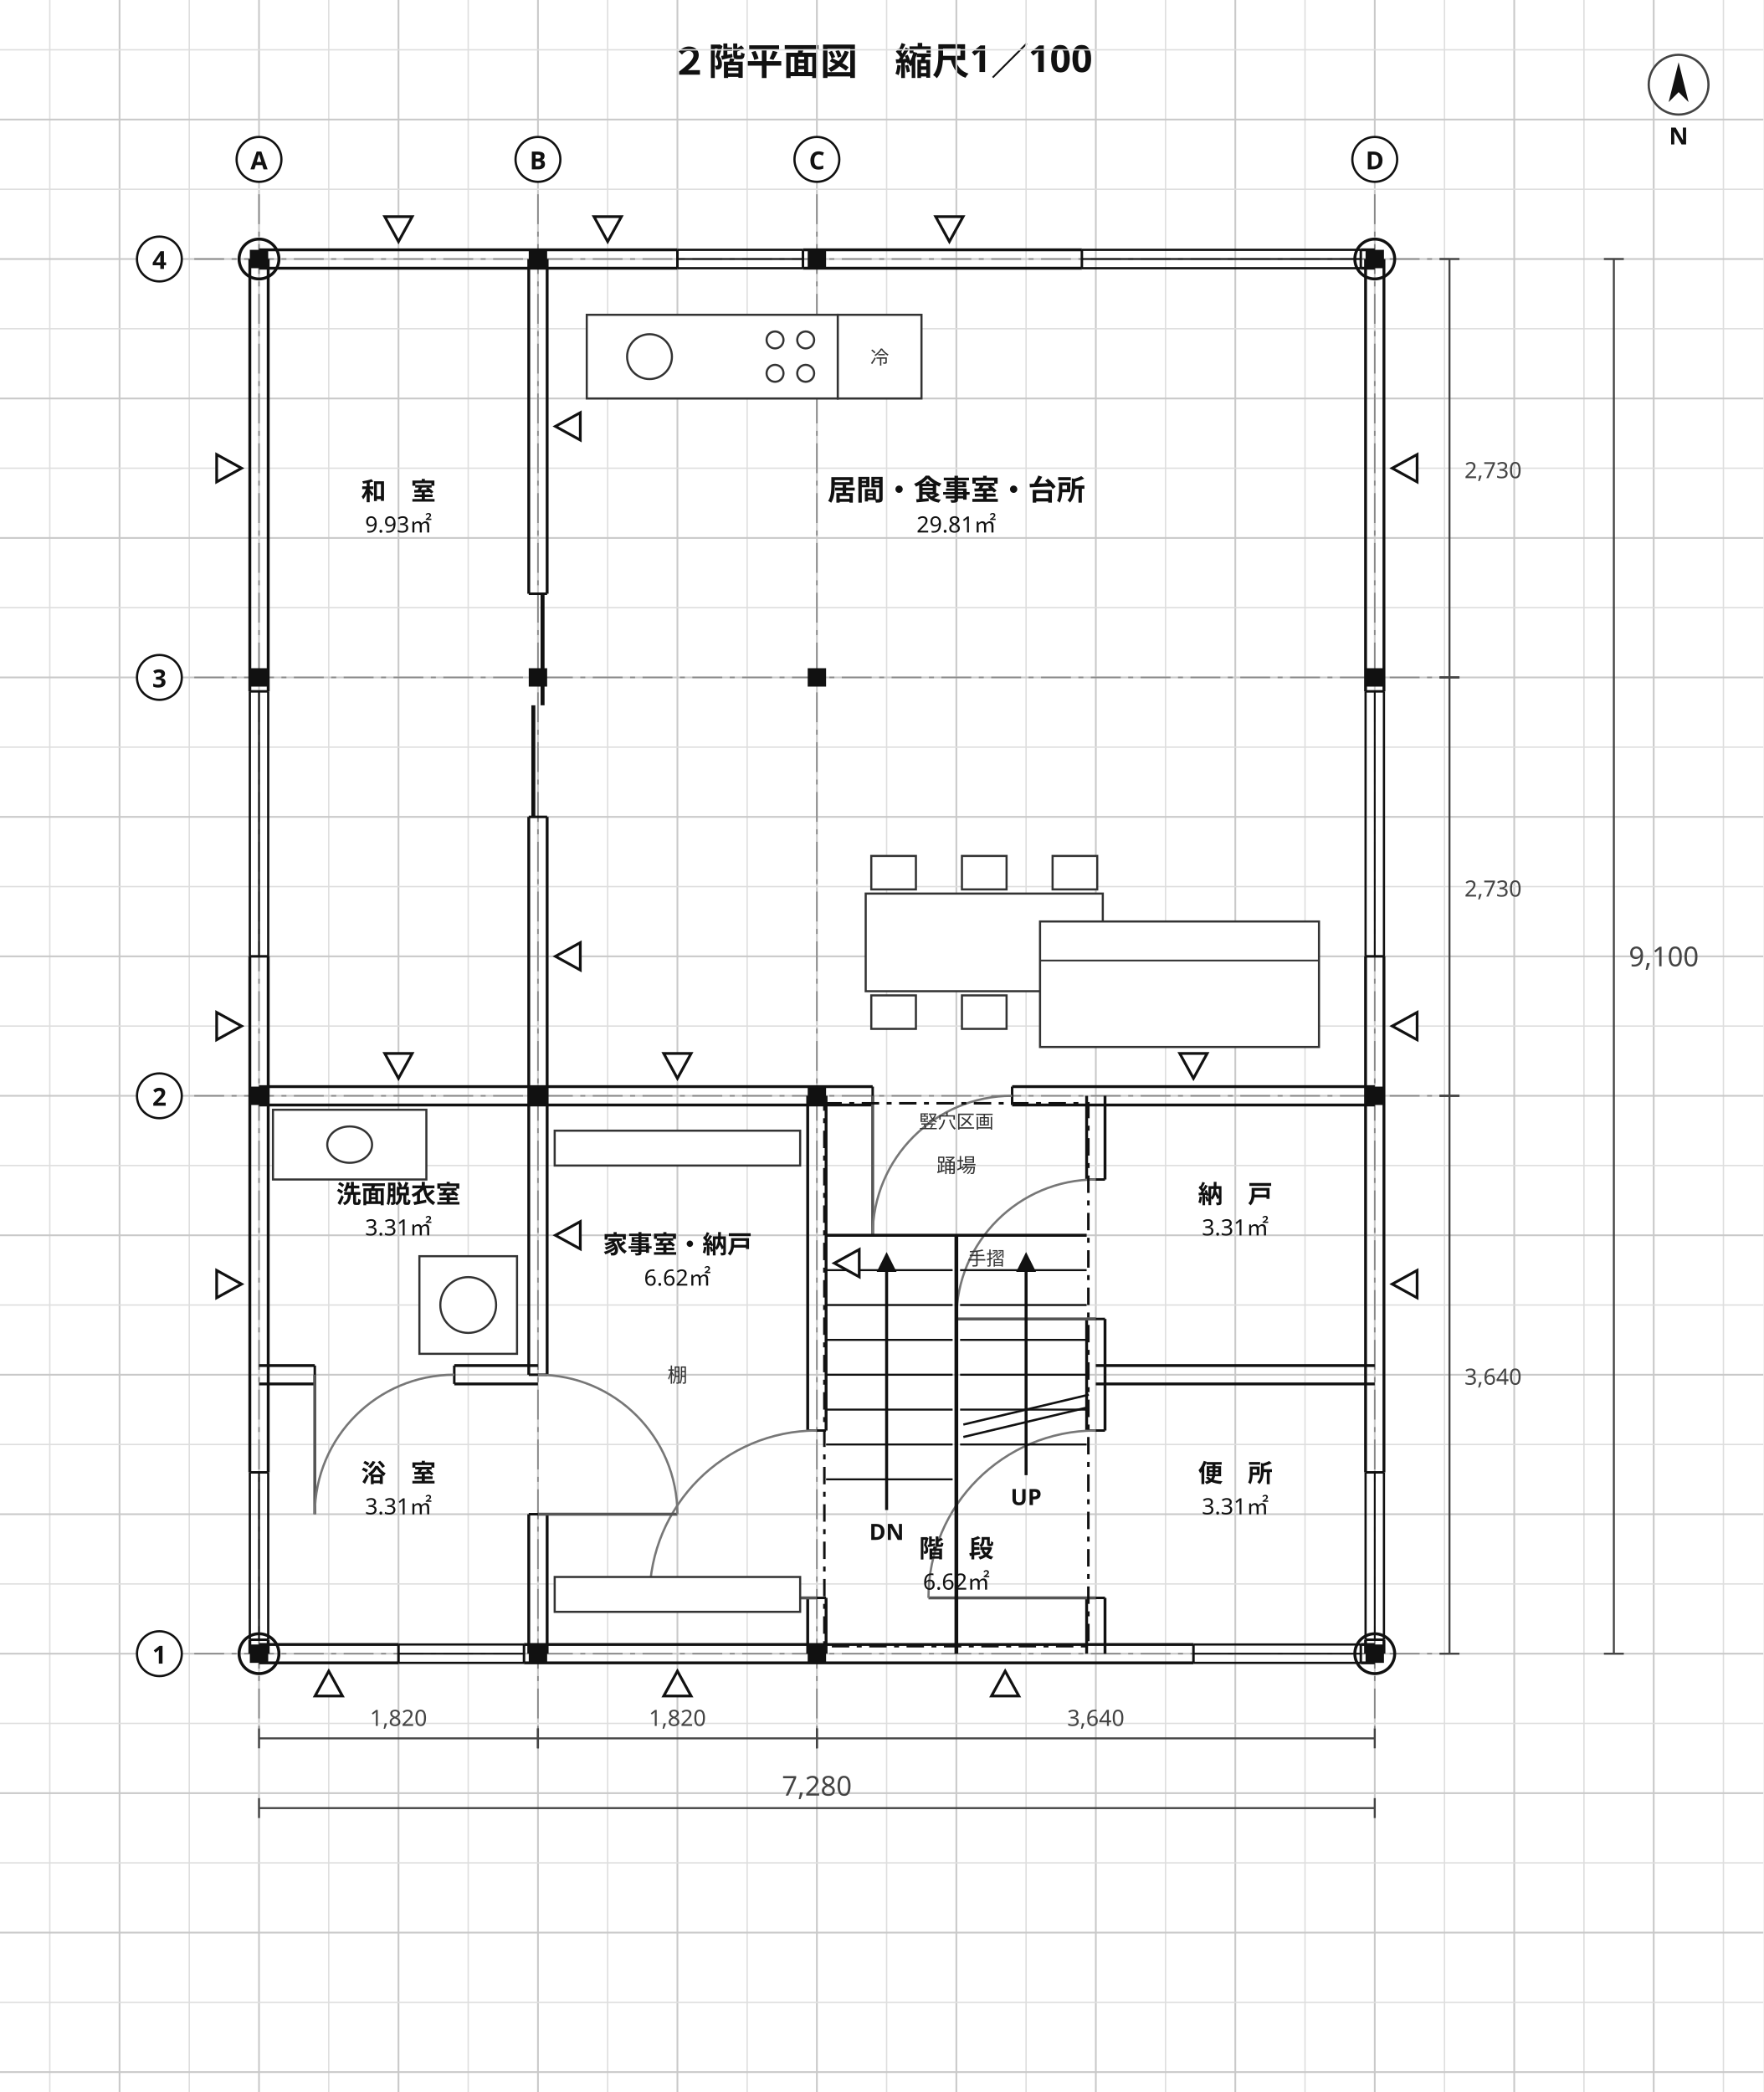
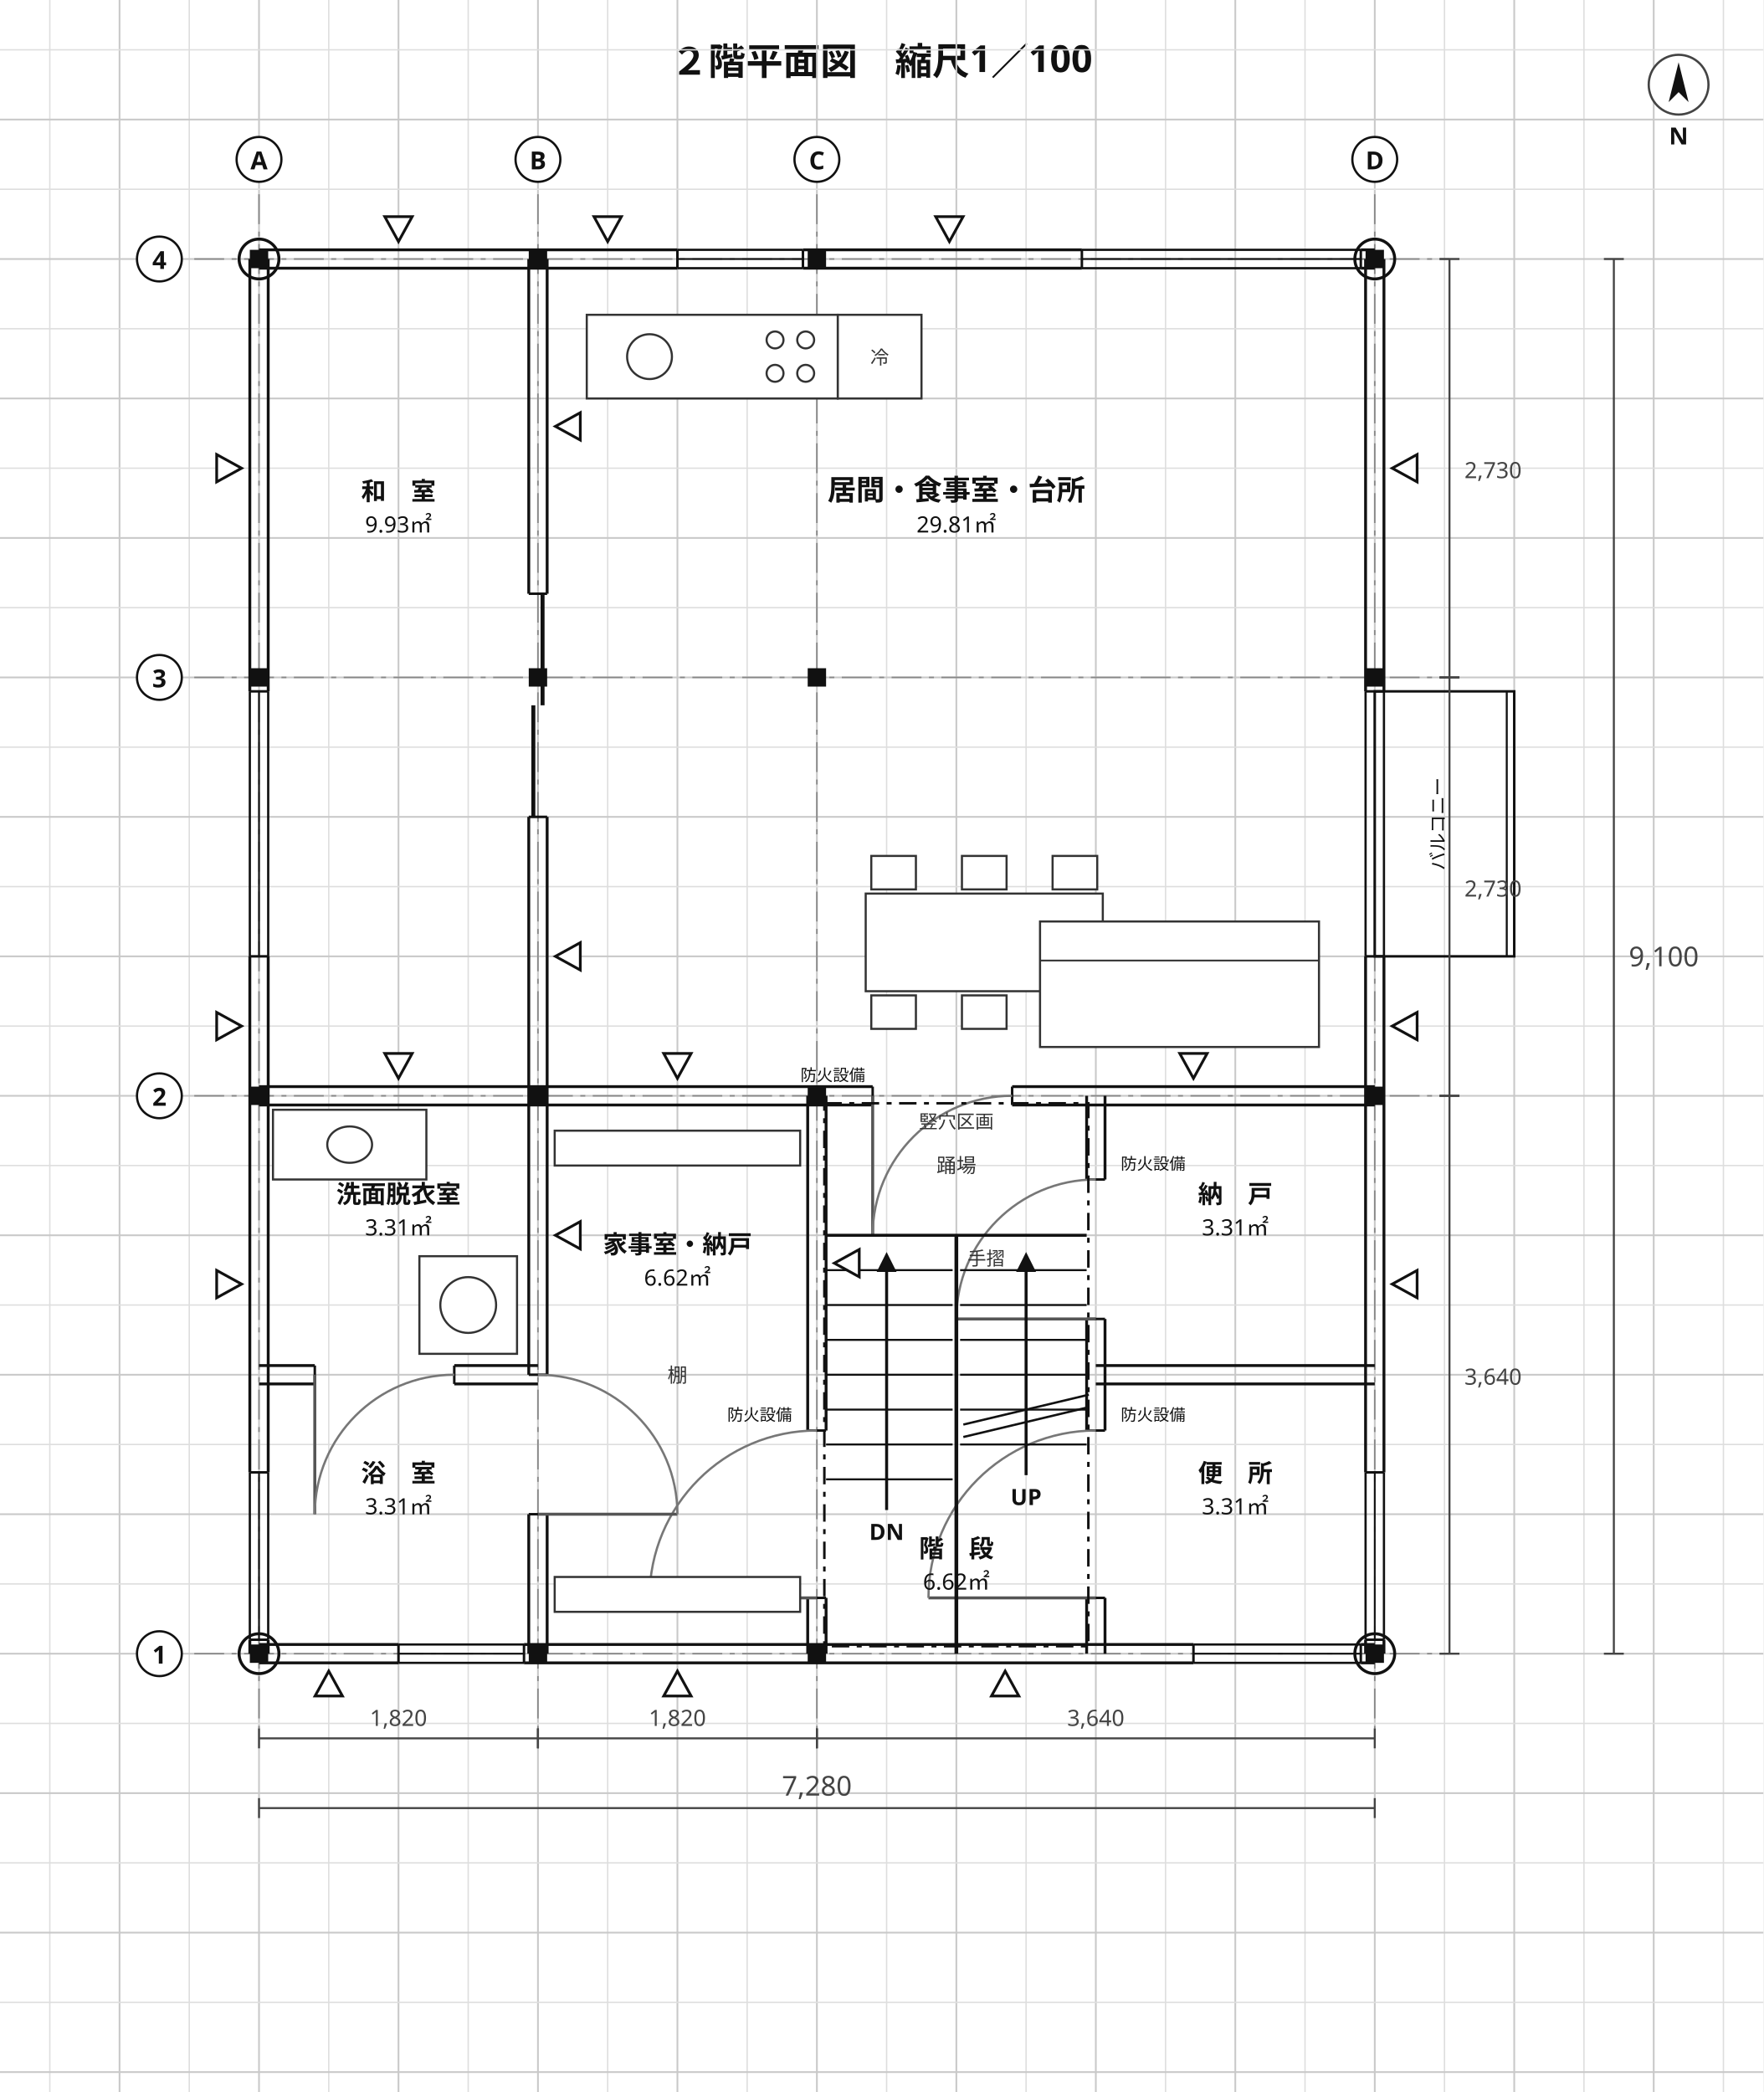
<svg xmlns="http://www.w3.org/2000/svg" viewBox="0 0 708 840" width="708" height="840" font-family="'Hiragino Sans','Hiragino Kaku Gothic ProN','Noto Sans JP','Yu Gothic',Meiryo,'IPAGothic',sans-serif">
  <rect width="708" height="840" fill="#ffffff" />
  <text x="354" y="30" font-size="15" text-anchor="middle" fill="#111" font-weight="700" font-family="'Hiragino Sans','Hiragino Kaku Gothic ProN','Noto Sans JP','Yu Gothic',Meiryo,'IPAGothic',sans-serif">２階平面図　縮尺1／100</text>
  <line x1="20" y1="0" x2="20" y2="840" stroke="#dedede" stroke-width="0.55" />
  <line x1="48" y1="0" x2="48" y2="840" stroke="#c9c9c9" stroke-width="0.7" />
  <line x1="76" y1="0" x2="76" y2="840" stroke="#dedede" stroke-width="0.55" />
  <line x1="104" y1="0" x2="104" y2="840" stroke="#c9c9c9" stroke-width="0.7" />
  <line x1="132" y1="0" x2="132" y2="840" stroke="#dedede" stroke-width="0.55" />
  <line x1="160" y1="0" x2="160" y2="840" stroke="#c9c9c9" stroke-width="0.7" />
  <line x1="188" y1="0" x2="188" y2="840" stroke="#dedede" stroke-width="0.55" />
  <line x1="216" y1="0" x2="216" y2="840" stroke="#c9c9c9" stroke-width="0.7" />
  <line x1="244" y1="0" x2="244" y2="840" stroke="#dedede" stroke-width="0.55" />
  <line x1="272" y1="0" x2="272" y2="840" stroke="#c9c9c9" stroke-width="0.7" />
  <line x1="300" y1="0" x2="300" y2="840" stroke="#dedede" stroke-width="0.55" />
  <line x1="328" y1="0" x2="328" y2="840" stroke="#c9c9c9" stroke-width="0.7" />
  <line x1="356" y1="0" x2="356" y2="840" stroke="#dedede" stroke-width="0.55" />
  <line x1="384" y1="0" x2="384" y2="840" stroke="#c9c9c9" stroke-width="0.7" />
  <line x1="412" y1="0" x2="412" y2="840" stroke="#dedede" stroke-width="0.55" />
  <line x1="440" y1="0" x2="440" y2="840" stroke="#c9c9c9" stroke-width="0.7" />
  <line x1="468" y1="0" x2="468" y2="840" stroke="#dedede" stroke-width="0.55" />
  <line x1="496" y1="0" x2="496" y2="840" stroke="#c9c9c9" stroke-width="0.7" />
  <line x1="524" y1="0" x2="524" y2="840" stroke="#dedede" stroke-width="0.55" />
  <line x1="552" y1="0" x2="552" y2="840" stroke="#c9c9c9" stroke-width="0.7" />
  <line x1="580" y1="0" x2="580" y2="840" stroke="#dedede" stroke-width="0.55" />
  <line x1="608" y1="0" x2="608" y2="840" stroke="#c9c9c9" stroke-width="0.7" />
  <line x1="636" y1="0" x2="636" y2="840" stroke="#dedede" stroke-width="0.55" />
  <line x1="664" y1="0" x2="664" y2="840" stroke="#c9c9c9" stroke-width="0.7" />
  <line x1="692" y1="0" x2="692" y2="840" stroke="#dedede" stroke-width="0.55" />
  <line x1="0" y1="20" x2="708" y2="20" stroke="#dedede" stroke-width="0.55" />
  <line x1="0" y1="48" x2="708" y2="48" stroke="#c9c9c9" stroke-width="0.7" />
  <line x1="0" y1="76" x2="708" y2="76" stroke="#dedede" stroke-width="0.55" />
  <line x1="0" y1="104" x2="708" y2="104" stroke="#c9c9c9" stroke-width="0.7" />
  <line x1="0" y1="132" x2="708" y2="132" stroke="#dedede" stroke-width="0.55" />
  <line x1="0" y1="160" x2="708" y2="160" stroke="#c9c9c9" stroke-width="0.7" />
  <line x1="0" y1="188" x2="708" y2="188" stroke="#dedede" stroke-width="0.55" />
  <line x1="0" y1="216" x2="708" y2="216" stroke="#c9c9c9" stroke-width="0.7" />
  <line x1="0" y1="244" x2="708" y2="244" stroke="#dedede" stroke-width="0.55" />
  <line x1="0" y1="272" x2="708" y2="272" stroke="#c9c9c9" stroke-width="0.7" />
  <line x1="0" y1="300" x2="708" y2="300" stroke="#dedede" stroke-width="0.55" />
  <line x1="0" y1="328" x2="708" y2="328" stroke="#c9c9c9" stroke-width="0.7" />
  <line x1="0" y1="356" x2="708" y2="356" stroke="#dedede" stroke-width="0.55" />
  <line x1="0" y1="384" x2="708" y2="384" stroke="#c9c9c9" stroke-width="0.7" />
  <line x1="0" y1="412" x2="708" y2="412" stroke="#dedede" stroke-width="0.55" />
  <line x1="0" y1="440" x2="708" y2="440" stroke="#c9c9c9" stroke-width="0.7" />
  <line x1="0" y1="468" x2="708" y2="468" stroke="#dedede" stroke-width="0.55" />
  <line x1="0" y1="496" x2="708" y2="496" stroke="#c9c9c9" stroke-width="0.7" />
  <line x1="0" y1="524" x2="708" y2="524" stroke="#dedede" stroke-width="0.55" />
  <line x1="0" y1="552" x2="708" y2="552" stroke="#c9c9c9" stroke-width="0.7" />
  <line x1="0" y1="580" x2="708" y2="580" stroke="#dedede" stroke-width="0.55" />
  <line x1="0" y1="608" x2="708" y2="608" stroke="#c9c9c9" stroke-width="0.7" />
  <line x1="0" y1="636" x2="708" y2="636" stroke="#dedede" stroke-width="0.55" />
  <line x1="0" y1="664" x2="708" y2="664" stroke="#c9c9c9" stroke-width="0.7" />
  <line x1="0" y1="692" x2="708" y2="692" stroke="#dedede" stroke-width="0.55" />
  <line x1="0" y1="720" x2="708" y2="720" stroke="#c9c9c9" stroke-width="0.7" />
  <line x1="0" y1="748" x2="708" y2="748" stroke="#dedede" stroke-width="0.55" />
  <line x1="0" y1="776" x2="708" y2="776" stroke="#c9c9c9" stroke-width="0.7" />
  <line x1="0" y1="804" x2="708" y2="804" stroke="#dedede" stroke-width="0.55" />
  <line x1="0" y1="832" x2="708" y2="832" stroke="#c9c9c9" stroke-width="0.7" />
  <line x1="104" y1="78" x2="104" y2="694" stroke="#888" stroke-width="0.6" stroke-dasharray="12 3 2 3" />
  <line x1="216" y1="78" x2="216" y2="694" stroke="#888" stroke-width="0.6" stroke-dasharray="12 3 2 3" />
  <line x1="328" y1="78" x2="328" y2="694" stroke="#888" stroke-width="0.6" stroke-dasharray="12 3 2 3" />
  <line x1="552" y1="78" x2="552" y2="694" stroke="#888" stroke-width="0.6" stroke-dasharray="12 3 2 3" />
  <line x1="78" y1="664" x2="582" y2="664" stroke="#888" stroke-width="0.6" stroke-dasharray="12 3 2 3" />
  <line x1="78" y1="440" x2="582" y2="440" stroke="#888" stroke-width="0.6" stroke-dasharray="12 3 2 3" />
  <line x1="78" y1="272" x2="582" y2="272" stroke="#888" stroke-width="0.6" stroke-dasharray="12 3 2 3" />
  <line x1="78" y1="104" x2="582" y2="104" stroke="#888" stroke-width="0.6" stroke-dasharray="12 3 2 3" />
  <line x1="100.31" y1="664" x2="100.31" y2="658.4" stroke="#111" stroke-width="1.15" />
  <line x1="107.69" y1="664" x2="107.69" y2="658.4" stroke="#111" stroke-width="1.15" />
  <line x1="100.31" y1="591.2" x2="100.31" y2="384" stroke="#111" stroke-width="1.15" />
  <line x1="107.69" y1="591.2" x2="107.69" y2="384" stroke="#111" stroke-width="1.15" />
  <line x1="100.31" y1="277.6" x2="100.31" y2="104" stroke="#111" stroke-width="1.15" />
  <line x1="107.69" y1="277.6" x2="107.69" y2="104" stroke="#111" stroke-width="1.15" />
  <line x1="212.31" y1="664" x2="212.31" y2="608" stroke="#111" stroke-width="1.15" />
  <line x1="219.69" y1="664" x2="219.69" y2="608" stroke="#111" stroke-width="1.15" />
  <line x1="212.31" y1="552" x2="212.31" y2="328" stroke="#111" stroke-width="1.15" />
  <line x1="219.69" y1="552" x2="219.69" y2="328" stroke="#111" stroke-width="1.15" />
  <line x1="212.31" y1="238.4" x2="212.31" y2="104" stroke="#111" stroke-width="1.15" />
  <line x1="219.69" y1="238.4" x2="219.69" y2="104" stroke="#111" stroke-width="1.15" />
  <line x1="104" y1="660.31" x2="160" y2="660.31" stroke="#111" stroke-width="1.15" />
  <line x1="104" y1="667.69" x2="160" y2="667.69" stroke="#111" stroke-width="1.15" />
  <line x1="210.4" y1="660.31" x2="479.2" y2="660.31" stroke="#111" stroke-width="1.15" />
  <line x1="210.4" y1="667.69" x2="479.2" y2="667.69" stroke="#111" stroke-width="1.15" />
  <line x1="546.4" y1="660.31" x2="552" y2="660.31" stroke="#111" stroke-width="1.15" />
  <line x1="546.4" y1="667.69" x2="552" y2="667.69" stroke="#111" stroke-width="1.15" />
  <line x1="104" y1="548.31" x2="126.4" y2="548.31" stroke="#111" stroke-width="1.15" />
  <line x1="104" y1="555.69" x2="126.4" y2="555.69" stroke="#111" stroke-width="1.15" />
  <line x1="182.4" y1="548.31" x2="216" y2="548.31" stroke="#111" stroke-width="1.15" />
  <line x1="182.4" y1="555.69" x2="216" y2="555.69" stroke="#111" stroke-width="1.15" />
  <line x1="440" y1="548.31" x2="552" y2="548.31" stroke="#111" stroke-width="1.15" />
  <line x1="440" y1="555.69" x2="552" y2="555.69" stroke="#111" stroke-width="1.15" />
  <line x1="104" y1="436.31" x2="350.4" y2="436.31" stroke="#111" stroke-width="1.15" />
  <line x1="104" y1="443.69" x2="350.4" y2="443.69" stroke="#111" stroke-width="1.15" />
  <line x1="406.4" y1="436.31" x2="552" y2="436.31" stroke="#111" stroke-width="1.15" />
  <line x1="406.4" y1="443.69" x2="552" y2="443.69" stroke="#111" stroke-width="1.15" />
  <line x1="324.31" y1="664" x2="324.31" y2="641.6" stroke="#111" stroke-width="1.15" />
  <line x1="331.69" y1="664" x2="331.69" y2="641.6" stroke="#111" stroke-width="1.15" />
  <line x1="324.31" y1="574.4" x2="324.31" y2="440" stroke="#111" stroke-width="1.15" />
  <line x1="331.69" y1="574.4" x2="331.69" y2="440" stroke="#111" stroke-width="1.15" />
  <line x1="436.31" y1="664" x2="436.31" y2="641.6" stroke="#111" stroke-width="1.15" />
  <line x1="443.69" y1="664" x2="443.69" y2="641.6" stroke="#111" stroke-width="1.15" />
  <line x1="436.31" y1="574.4" x2="436.31" y2="529.6" stroke="#111" stroke-width="1.15" />
  <line x1="443.69" y1="574.4" x2="443.69" y2="529.6" stroke="#111" stroke-width="1.15" />
  <line x1="436.31" y1="473.6" x2="436.31" y2="440" stroke="#111" stroke-width="1.15" />
  <line x1="443.69" y1="473.6" x2="443.69" y2="440" stroke="#111" stroke-width="1.15" />
  <line x1="548.31" y1="664" x2="548.31" y2="658.4" stroke="#111" stroke-width="1.15" />
  <line x1="555.69" y1="664" x2="555.69" y2="658.4" stroke="#111" stroke-width="1.15" />
  <line x1="548.31" y1="591.2" x2="548.31" y2="384" stroke="#111" stroke-width="1.15" />
  <line x1="555.69" y1="591.2" x2="555.69" y2="384" stroke="#111" stroke-width="1.15" />
  <line x1="548.31" y1="277.6" x2="548.31" y2="104" stroke="#111" stroke-width="1.15" />
  <line x1="555.69" y1="277.6" x2="555.69" y2="104" stroke="#111" stroke-width="1.15" />
  <line x1="104" y1="100.31" x2="272" y2="100.31" stroke="#111" stroke-width="1.15" />
  <line x1="104" y1="107.69" x2="272" y2="107.69" stroke="#111" stroke-width="1.15" />
  <line x1="322.4" y1="100.31" x2="434.4" y2="100.31" stroke="#111" stroke-width="1.15" />
  <line x1="322.4" y1="107.69" x2="434.4" y2="107.69" stroke="#111" stroke-width="1.15" />
  <line x1="546.4" y1="100.31" x2="552" y2="100.31" stroke="#111" stroke-width="1.15" />
  <line x1="546.4" y1="107.69" x2="552" y2="107.69" stroke="#111" stroke-width="1.15" />
  <line x1="548.31" y1="384" x2="548.31" y2="277.6" stroke="#111" stroke-width="0.9" />
  <line x1="555.69" y1="384" x2="555.69" y2="277.6" stroke="#111" stroke-width="0.9" />
  <line x1="552" y1="384" x2="552" y2="277.6" stroke="#111" stroke-width="0.7" />
  <line x1="548.31" y1="384" x2="555.69" y2="384" stroke="#111" stroke-width="1.0" />
  <line x1="548.31" y1="277.6" x2="555.69" y2="277.6" stroke="#111" stroke-width="1.0" />
  <line x1="548.31" y1="658.4" x2="548.31" y2="591.2" stroke="#111" stroke-width="0.9" />
  <line x1="555.69" y1="658.4" x2="555.69" y2="591.2" stroke="#111" stroke-width="0.9" />
  <line x1="552" y1="658.4" x2="552" y2="591.2" stroke="#111" stroke-width="0.7" />
  <line x1="548.31" y1="658.4" x2="555.69" y2="658.4" stroke="#111" stroke-width="1.0" />
  <line x1="548.31" y1="591.2" x2="555.69" y2="591.2" stroke="#111" stroke-width="1.0" />
  <line x1="160" y1="660.31" x2="210.4" y2="660.31" stroke="#111" stroke-width="0.9" />
  <line x1="160" y1="667.69" x2="210.4" y2="667.69" stroke="#111" stroke-width="0.9" />
  <line x1="160" y1="664" x2="210.4" y2="664" stroke="#111" stroke-width="0.7" />
  <line x1="160" y1="660.31" x2="160" y2="667.69" stroke="#111" stroke-width="1.0" />
  <line x1="210.4" y1="660.31" x2="210.4" y2="667.69" stroke="#111" stroke-width="1.0" />
  <line x1="479.2" y1="660.31" x2="546.4" y2="660.31" stroke="#111" stroke-width="0.9" />
  <line x1="479.2" y1="667.69" x2="546.4" y2="667.69" stroke="#111" stroke-width="0.9" />
  <line x1="479.2" y1="664" x2="546.4" y2="664" stroke="#111" stroke-width="0.7" />
  <line x1="479.2" y1="660.31" x2="479.2" y2="667.69" stroke="#111" stroke-width="1.0" />
  <line x1="546.4" y1="660.31" x2="546.4" y2="667.69" stroke="#111" stroke-width="1.0" />
  <line x1="272" y1="100.31" x2="322.4" y2="100.31" stroke="#111" stroke-width="0.9" />
  <line x1="272" y1="107.69" x2="322.4" y2="107.69" stroke="#111" stroke-width="0.9" />
  <line x1="272" y1="104" x2="322.4" y2="104" stroke="#111" stroke-width="0.7" />
  <line x1="272" y1="100.31" x2="272" y2="107.69" stroke="#111" stroke-width="1.0" />
  <line x1="322.4" y1="100.31" x2="322.4" y2="107.69" stroke="#111" stroke-width="1.0" />
  <line x1="434.4" y1="100.31" x2="546.4" y2="100.31" stroke="#111" stroke-width="0.9" />
  <line x1="434.4" y1="107.69" x2="546.4" y2="107.69" stroke="#111" stroke-width="0.9" />
  <line x1="434.4" y1="104" x2="546.4" y2="104" stroke="#111" stroke-width="0.7" />
  <line x1="434.4" y1="100.31" x2="434.4" y2="107.69" stroke="#111" stroke-width="1.0" />
  <line x1="546.4" y1="100.31" x2="546.4" y2="107.69" stroke="#111" stroke-width="1.0" />
  <line x1="100.31" y1="384" x2="100.31" y2="277.6" stroke="#111" stroke-width="0.9" />
  <line x1="107.69" y1="384" x2="107.69" y2="277.6" stroke="#111" stroke-width="0.9" />
  <line x1="104" y1="384" x2="104" y2="277.6" stroke="#111" stroke-width="0.7" />
  <line x1="100.31" y1="384" x2="107.69" y2="384" stroke="#111" stroke-width="1.0" />
  <line x1="100.31" y1="277.6" x2="107.69" y2="277.6" stroke="#111" stroke-width="1.0" />
  <line x1="100.31" y1="658.4" x2="100.31" y2="591.2" stroke="#111" stroke-width="0.9" />
  <line x1="107.69" y1="658.4" x2="107.69" y2="591.2" stroke="#111" stroke-width="0.9" />
  <line x1="104" y1="658.4" x2="104" y2="591.2" stroke="#111" stroke-width="0.7" />
  <line x1="100.31" y1="658.4" x2="107.69" y2="658.4" stroke="#111" stroke-width="1.0" />
  <line x1="100.31" y1="591.2" x2="107.69" y2="591.2" stroke="#111" stroke-width="1.0" />
  <line x1="324.31" y1="641.6" x2="331.69" y2="641.6" stroke="#111" stroke-width="1.0" />
  <line x1="324.31" y1="574.4" x2="331.69" y2="574.4" stroke="#111" stroke-width="1.0" />
  <line x1="328" y1="641.6" x2="260.8" y2="641.6" stroke="#555" stroke-width="1.2" />
  <path d="M 260.8 641.6 A 67.2 67.2 0 0 1 328.0 574.4" stroke="#777" stroke-width="0.9" fill="none" />
+   <text x="318" y="570.4" font-size="6.5" text-anchor="end" fill="#111" font-weight="400" font-family="'Hiragino Sans','Hiragino Kaku Gothic ProN','Noto Sans JP','Yu Gothic',Meiryo,'IPAGothic',sans-serif">防火設備</text>
  <line x1="212.31" y1="608" x2="219.69" y2="608" stroke="#111" stroke-width="1.0" />
  <line x1="212.31" y1="552" x2="219.69" y2="552" stroke="#111" stroke-width="1.0" />
  <line x1="216" y1="608" x2="272" y2="608" stroke="#555" stroke-width="1.2" />
  <path d="M 272.0 608.0 A 56.0 56.0 0 0 0 216.0 552.0" stroke="#777" stroke-width="0.9" fill="none" />
  <line x1="214.15" y1="328" x2="214.15" y2="283.2" stroke="#111" stroke-width="1.6" />
  <line x1="217.85" y1="283.2" x2="217.85" y2="238.4" stroke="#111" stroke-width="1.6" />
  <line x1="212.31" y1="328" x2="219.69" y2="328" stroke="#111" stroke-width="1.0" />
  <line x1="212.31" y1="238.4" x2="219.69" y2="238.4" stroke="#111" stroke-width="1.0" />
  <line x1="126.4" y1="548.31" x2="126.4" y2="555.69" stroke="#111" stroke-width="1.0" />
  <line x1="182.4" y1="548.31" x2="182.4" y2="555.69" stroke="#111" stroke-width="1.0" />
  <line x1="126.4" y1="552" x2="126.4" y2="608" stroke="#555" stroke-width="1.2" />
  <path d="M 126.4 608.0 A 56.0 56.0 0 0 1 182.4 552.0" stroke="#777" stroke-width="0.9" fill="none" />
  <line x1="436.31" y1="641.6" x2="443.69" y2="641.6" stroke="#111" stroke-width="1.0" />
  <line x1="436.31" y1="574.4" x2="443.69" y2="574.4" stroke="#111" stroke-width="1.0" />
  <line x1="440" y1="641.6" x2="372.8" y2="641.6" stroke="#555" stroke-width="1.2" />
  <path d="M 372.8 641.6 A 67.2 67.2 0 0 1 440.0 574.4" stroke="#777" stroke-width="0.9" fill="none" />
+   <text x="450" y="570.4" font-size="6.5" text-anchor="start" fill="#111" font-weight="400" font-family="'Hiragino Sans','Hiragino Kaku Gothic ProN','Noto Sans JP','Yu Gothic',Meiryo,'IPAGothic',sans-serif">防火設備</text>
  <line x1="436.31" y1="529.6" x2="443.69" y2="529.6" stroke="#111" stroke-width="1.0" />
  <line x1="436.31" y1="473.6" x2="443.69" y2="473.6" stroke="#111" stroke-width="1.0" />
  <line x1="440" y1="529.6" x2="384" y2="529.6" stroke="#555" stroke-width="1.2" />
  <path d="M 384.0 529.6 A 56.0 56.0 0 0 1 440.0 473.6" stroke="#777" stroke-width="0.9" fill="none" />
+   <text x="450" y="469.6" font-size="6.5" text-anchor="start" fill="#111" font-weight="400" font-family="'Hiragino Sans','Hiragino Kaku Gothic ProN','Noto Sans JP','Yu Gothic',Meiryo,'IPAGothic',sans-serif">防火設備</text>
  <line x1="350.4" y1="436.31" x2="350.4" y2="443.69" stroke="#111" stroke-width="1.0" />
  <line x1="406.4" y1="436.31" x2="406.4" y2="443.69" stroke="#111" stroke-width="1.0" />
  <line x1="350.4" y1="440" x2="350.4" y2="496" stroke="#555" stroke-width="1.2" />
  <path d="M 350.4 496.0 A 56.0 56.0 0 0 1 406.4 440.0" stroke="#777" stroke-width="0.9" fill="none" />
+   <text x="347.4" y="434" font-size="6.5" text-anchor="end" fill="#111" font-weight="400" font-family="'Hiragino Sans','Hiragino Kaku Gothic ProN','Noto Sans JP','Yu Gothic',Meiryo,'IPAGothic',sans-serif">防火設備</text>
+   <rect x="552" y="277.6" width="56" height="106.4" fill="none" stroke="#111" stroke-width="1.0" />
+   <line x1="605" y1="384" x2="605" y2="277.6" stroke="#111" stroke-width="0.8" />
+   <g transform="translate(580,330.8) rotate(-90)">
+     <text x="0" y="0" font-size="7.5" text-anchor="middle" fill="#111" font-weight="400" font-family="'Hiragino Sans','Hiragino Kaku Gothic ProN','Noto Sans JP','Yu Gothic',Meiryo,'IPAGothic',sans-serif">バルコニー</text>
+   </g>
  <rect x="109.6" y="445.6" width="61.6" height="28" fill="#fff" stroke="#333" stroke-width="0.85" />
  <ellipse cx="140.4" cy="459.6" rx="9.0" ry="7.3" fill="#fff" stroke="#333" stroke-width="0.85" />
  <rect x="168.4" y="504.4" width="39.2" height="39.2" fill="#fff" stroke="#333" stroke-width="0.85" />
  <ellipse cx="188.0" cy="524.0" rx="11.2" ry="11.2" fill="#fff" stroke="#333" stroke-width="0.85" />
  <rect x="222.72" y="633.2" width="98.56" height="14" fill="#fff" stroke="#333" stroke-width="0.85" />
  <rect x="222.72" y="454" width="98.56" height="14" fill="#fff" stroke="#333" stroke-width="0.85" />
  <text x="272" y="555" font-size="8" text-anchor="middle" fill="#333" font-weight="400" font-family="'Hiragino Sans','Hiragino Kaku Gothic ProN','Noto Sans JP','Yu Gothic',Meiryo,'IPAGothic',sans-serif">棚</text>
  <rect x="235.6" y="126.4" width="100.8" height="33.6" fill="#fff" stroke="#333" stroke-width="0.85" />
  <ellipse cx="260.8" cy="143.2" rx="9.0" ry="9.0" fill="#fff" stroke="#333" stroke-width="0.85" />
  <ellipse cx="311.2" cy="149.9" rx="3.4" ry="3.4" fill="#fff" stroke="#333" stroke-width="0.85" />
  <ellipse cx="311.2" cy="136.5" rx="3.4" ry="3.4" fill="#fff" stroke="#333" stroke-width="0.85" />
  <ellipse cx="323.5" cy="149.9" rx="3.4" ry="3.4" fill="#fff" stroke="#333" stroke-width="0.85" />
  <ellipse cx="323.5" cy="136.5" rx="3.4" ry="3.4" fill="#fff" stroke="#333" stroke-width="0.85" />
  <rect x="336.4" y="126.4" width="33.6" height="33.6" fill="#fff" stroke="#333" stroke-width="0.85" />
  <text x="353.2" y="146.2" font-size="7.5" text-anchor="middle" fill="#333" font-weight="400" font-family="'Hiragino Sans','Hiragino Kaku Gothic ProN','Noto Sans JP','Yu Gothic',Meiryo,'IPAGothic',sans-serif">冷</text>
  <rect x="347.6" y="358.8" width="95.2" height="39.2" fill="#fff" stroke="#333" stroke-width="0.85" />
  <rect x="349.84" y="399.68" width="17.92" height="13.44" fill="#fff" stroke="#333" stroke-width="0.85" />
  <rect x="349.84" y="343.68" width="17.92" height="13.44" fill="#fff" stroke="#333" stroke-width="0.85" />
  <rect x="386.24" y="399.68" width="17.92" height="13.44" fill="#fff" stroke="#333" stroke-width="0.85" />
  <rect x="386.24" y="343.68" width="17.92" height="13.44" fill="#fff" stroke="#333" stroke-width="0.85" />
  <rect x="422.64" y="399.68" width="17.92" height="13.44" fill="#fff" stroke="#333" stroke-width="0.85" />
  <rect x="422.64" y="343.68" width="17.92" height="13.44" fill="#fff" stroke="#333" stroke-width="0.85" />
  <rect x="417.6" y="370" width="112" height="50.4" fill="#fff" stroke="#333" stroke-width="0.85" />
  <line x1="417.6" y1="385.68" x2="529.6" y2="385.68" stroke="#333" stroke-width="0.7" />
  <line x1="331.69" y1="496" x2="436.31" y2="496" stroke="#111" stroke-width="1.2" />
  <text x="384" y="470.8" font-size="8" text-anchor="middle" fill="#333" font-weight="400" font-family="'Hiragino Sans','Hiragino Kaku Gothic ProN','Noto Sans JP','Yu Gothic',Meiryo,'IPAGothic',sans-serif">踊場</text>
  <line x1="384" y1="664" x2="384" y2="496" stroke="#111" stroke-width="1.5" />
  <text x="396" y="508" font-size="7.5" text-anchor="middle" fill="#333" font-weight="400" font-family="'Hiragino Sans','Hiragino Kaku Gothic ProN','Noto Sans JP','Yu Gothic',Meiryo,'IPAGothic',sans-serif">手摺</text>
  <line x1="385.5" y1="510" x2="436.31" y2="510" stroke="#111" stroke-width="0.8" />
  <line x1="385.5" y1="524" x2="436.31" y2="524" stroke="#111" stroke-width="0.8" />
  <line x1="385.5" y1="538" x2="436.31" y2="538" stroke="#111" stroke-width="0.8" />
  <line x1="385.5" y1="552" x2="436.31" y2="552" stroke="#111" stroke-width="0.8" />
  <line x1="385.5" y1="566" x2="436.31" y2="566" stroke="#111" stroke-width="0.8" />
  <line x1="385.5" y1="580" x2="436.31" y2="580" stroke="#111" stroke-width="0.8" />
  <line x1="331.69" y1="510" x2="382.5" y2="510" stroke="#111" stroke-width="0.8" />
  <line x1="331.69" y1="524" x2="382.5" y2="524" stroke="#111" stroke-width="0.8" />
  <line x1="331.69" y1="538" x2="382.5" y2="538" stroke="#111" stroke-width="0.8" />
  <line x1="331.69" y1="552" x2="382.5" y2="552" stroke="#111" stroke-width="0.8" />
  <line x1="331.69" y1="566" x2="382.5" y2="566" stroke="#111" stroke-width="0.8" />
  <line x1="331.69" y1="580" x2="382.5" y2="580" stroke="#111" stroke-width="0.8" />
  <line x1="331.69" y1="594" x2="382.5" y2="594" stroke="#111" stroke-width="0.8" />
  <line x1="412" y1="592.32" x2="412" y2="510.72" stroke="#111" stroke-width="1.2" />
  <polygon points="412,502.72 408,510.72 416,510.72" fill="#111" />
  <text x="412" y="604.32" font-size="9" text-anchor="middle" fill="#111" font-weight="700" font-family="'Hiragino Sans','Hiragino Kaku Gothic ProN','Noto Sans JP','Yu Gothic',Meiryo,'IPAGothic',sans-serif">UP</text>
  <line x1="386.8" y1="572" x2="437.2" y2="560" stroke="#111" stroke-width="0.9" />
  <line x1="386.8" y1="577" x2="437.2" y2="565" stroke="#111" stroke-width="0.9" />
  <line x1="356" y1="606.32" x2="356" y2="510.72" stroke="#111" stroke-width="1.2" />
  <polygon points="356,502.72 352,510.72 360,510.72" fill="#111" />
  <text x="356" y="618.32" font-size="9" text-anchor="middle" fill="#111" font-weight="700" font-family="'Hiragino Sans','Hiragino Kaku Gothic ProN','Noto Sans JP','Yu Gothic',Meiryo,'IPAGothic',sans-serif">DN</text>
  <rect x="331" y="443" width="106" height="218" fill="none" stroke="#111" stroke-width="1.0" stroke-dasharray="7 3 2 3" />
  <text x="384" y="453" font-size="7.5" text-anchor="middle" fill="#333" font-weight="400" font-family="'Hiragino Sans','Hiragino Kaku Gothic ProN','Noto Sans JP','Yu Gothic',Meiryo,'IPAGothic',sans-serif">竪穴区画</text>
  <polygon points="97,515.6 87,510.1 87,521.1" fill="#fff" stroke="#111" stroke-width="1.1" />
  <polygon points="97,412 87,406.5 87,417.5" fill="#fff" stroke="#111" stroke-width="1.1" />
  <polygon points="97,188 87,182.5 87,193.5" fill="#fff" stroke="#111" stroke-width="1.1" />
  <polygon points="223,496 233,490.5 233,501.5" fill="#fff" stroke="#111" stroke-width="1.1" />
  <polygon points="223,384 233,378.5 233,389.5" fill="#fff" stroke="#111" stroke-width="1.1" />
  <polygon points="223,171.2 233,165.7 233,176.7" fill="#fff" stroke="#111" stroke-width="1.1" />
  <polygon points="335,507.2 345,501.7 345,512.7" fill="#fff" stroke="#111" stroke-width="1.1" />
  <polygon points="559,515.6 569,510.1 569,521.1" fill="#fff" stroke="#111" stroke-width="1.1" />
  <polygon points="559,412 569,406.5 569,417.5" fill="#fff" stroke="#111" stroke-width="1.1" />
  <polygon points="559,188 569,182.5 569,193.5" fill="#fff" stroke="#111" stroke-width="1.1" />
  <polygon points="132,671 126.5,681 137.5,681" fill="#fff" stroke="#111" stroke-width="1.1" />
  <polygon points="272,671 266.5,681 277.5,681" fill="#fff" stroke="#111" stroke-width="1.1" />
  <polygon points="403.6,671 398.1,681 409.1,681" fill="#fff" stroke="#111" stroke-width="1.1" />
  <polygon points="160,433 154.5,423 165.5,423" fill="#fff" stroke="#111" stroke-width="1.1" />
  <polygon points="272,433 266.5,423 277.5,423" fill="#fff" stroke="#111" stroke-width="1.1" />
  <polygon points="479.2,433 473.7,423 484.7,423" fill="#fff" stroke="#111" stroke-width="1.1" />
  <polygon points="160,97 154.5,87 165.5,87" fill="#fff" stroke="#111" stroke-width="1.1" />
  <polygon points="244,97 238.5,87 249.5,87" fill="#fff" stroke="#111" stroke-width="1.1" />
  <polygon points="381.2,97 375.7,87 386.7,87" fill="#fff" stroke="#111" stroke-width="1.1" />
  <rect x="212.31" y="660.31" width="7.38" height="7.38" fill="#111" />
  <rect x="324.31" y="660.31" width="7.38" height="7.38" fill="#111" />
  <rect x="100.31" y="436.31" width="7.38" height="7.38" fill="#111" />
  <rect x="548.31" y="436.31" width="7.38" height="7.38" fill="#111" />
  <rect x="100.31" y="268.31" width="7.38" height="7.38" fill="#111" />
  <rect x="548.31" y="268.31" width="7.38" height="7.38" fill="#111" />
  <rect x="212.31" y="100.31" width="7.38" height="7.38" fill="#111" />
  <rect x="324.31" y="100.31" width="7.38" height="7.38" fill="#111" />
  <rect x="212.31" y="436.31" width="7.38" height="7.38" fill="#111" />
  <rect x="324.31" y="436.31" width="7.38" height="7.38" fill="#111" />
  <rect x="212.31" y="268.31" width="7.38" height="7.38" fill="#111" />
  <rect x="324.31" y="268.31" width="7.38" height="7.38" fill="#111" />
  <rect x="100.31" y="660.31" width="7.38" height="7.38" fill="#111" />
  <circle cx="104" cy="664" r="8" fill="none" stroke="#111" stroke-width="1.2" />
  <rect x="548.31" y="660.31" width="7.38" height="7.38" fill="#111" />
  <circle cx="552" cy="664" r="8" fill="none" stroke="#111" stroke-width="1.2" />
  <rect x="100.31" y="100.31" width="7.38" height="7.38" fill="#111" />
  <circle cx="104" cy="104" r="8" fill="none" stroke="#111" stroke-width="1.2" />
  <rect x="548.31" y="100.31" width="7.38" height="7.38" fill="#111" />
  <circle cx="552" cy="104" r="8" fill="none" stroke="#111" stroke-width="1.2" />
  <text x="160" y="595.04" font-size="10" text-anchor="middle" fill="#111" font-weight="700" font-family="'Hiragino Sans','Hiragino Kaku Gothic ProN','Noto Sans JP','Yu Gothic',Meiryo,'IPAGothic',sans-serif">浴　室</text>
  <text x="160" y="608.04" font-size="9" text-anchor="middle" fill="#111" font-weight="400" font-family="'Hiragino Sans','Hiragino Kaku Gothic ProN','Noto Sans JP','Yu Gothic',Meiryo,'IPAGothic',sans-serif">3.31㎡</text>
  <text x="160" y="483.04" font-size="10" text-anchor="middle" fill="#111" font-weight="700" font-family="'Hiragino Sans','Hiragino Kaku Gothic ProN','Noto Sans JP','Yu Gothic',Meiryo,'IPAGothic',sans-serif">洗面脱衣室</text>
  <text x="160" y="496.04" font-size="9" text-anchor="middle" fill="#111" font-weight="400" font-family="'Hiragino Sans','Hiragino Kaku Gothic ProN','Noto Sans JP','Yu Gothic',Meiryo,'IPAGothic',sans-serif">3.31㎡</text>
  <text x="272" y="503.2" font-size="10" text-anchor="middle" fill="#111" font-weight="700" font-family="'Hiragino Sans','Hiragino Kaku Gothic ProN','Noto Sans JP','Yu Gothic',Meiryo,'IPAGothic',sans-serif">家事室・納戸</text>
  <text x="272" y="516.2" font-size="9" text-anchor="middle" fill="#111" font-weight="400" font-family="'Hiragino Sans','Hiragino Kaku Gothic ProN','Noto Sans JP','Yu Gothic',Meiryo,'IPAGothic',sans-serif">6.62㎡</text>
  <text x="384" y="625.28" font-size="10" text-anchor="middle" fill="#111" font-weight="700" font-family="'Hiragino Sans','Hiragino Kaku Gothic ProN','Noto Sans JP','Yu Gothic',Meiryo,'IPAGothic',sans-serif">階　段</text>
  <text x="384" y="638.28" font-size="9" text-anchor="middle" fill="#111" font-weight="400" font-family="'Hiragino Sans','Hiragino Kaku Gothic ProN','Noto Sans JP','Yu Gothic',Meiryo,'IPAGothic',sans-serif">6.62㎡</text>
  <text x="496" y="595.04" font-size="10" text-anchor="middle" fill="#111" font-weight="700" font-family="'Hiragino Sans','Hiragino Kaku Gothic ProN','Noto Sans JP','Yu Gothic',Meiryo,'IPAGothic',sans-serif">便　所</text>
  <text x="496" y="608.04" font-size="9" text-anchor="middle" fill="#111" font-weight="400" font-family="'Hiragino Sans','Hiragino Kaku Gothic ProN','Noto Sans JP','Yu Gothic',Meiryo,'IPAGothic',sans-serif">3.31㎡</text>
  <text x="496" y="483.04" font-size="10" text-anchor="middle" fill="#111" font-weight="700" font-family="'Hiragino Sans','Hiragino Kaku Gothic ProN','Noto Sans JP','Yu Gothic',Meiryo,'IPAGothic',sans-serif">納　戸</text>
  <text x="496" y="496.04" font-size="9" text-anchor="middle" fill="#111" font-weight="400" font-family="'Hiragino Sans','Hiragino Kaku Gothic ProN','Noto Sans JP','Yu Gothic',Meiryo,'IPAGothic',sans-serif">3.31㎡</text>
  <text x="160" y="200.8" font-size="10" text-anchor="middle" fill="#111" font-weight="700" font-family="'Hiragino Sans','Hiragino Kaku Gothic ProN','Noto Sans JP','Yu Gothic',Meiryo,'IPAGothic',sans-serif">和　室</text>
  <text x="160" y="213.8" font-size="9" text-anchor="middle" fill="#111" font-weight="400" font-family="'Hiragino Sans','Hiragino Kaku Gothic ProN','Noto Sans JP','Yu Gothic',Meiryo,'IPAGothic',sans-serif">9.93㎡</text>
  <text x="384" y="200.8" font-size="11.5" text-anchor="middle" fill="#111" font-weight="700" font-family="'Hiragino Sans','Hiragino Kaku Gothic ProN','Noto Sans JP','Yu Gothic',Meiryo,'IPAGothic',sans-serif">居間・食事室・台所</text>
  <text x="384" y="213.8" font-size="9" text-anchor="middle" fill="#111" font-weight="400" font-family="'Hiragino Sans','Hiragino Kaku Gothic ProN','Noto Sans JP','Yu Gothic',Meiryo,'IPAGothic',sans-serif">29.81㎡</text>
  <circle cx="104" cy="64" r="9" fill="#fff" stroke="#111" stroke-width="0.9" />
  <text x="104" y="68" font-size="10" text-anchor="middle" fill="#111" font-weight="700" font-family="'Hiragino Sans','Hiragino Kaku Gothic ProN','Noto Sans JP','Yu Gothic',Meiryo,'IPAGothic',sans-serif">A</text>
  <circle cx="216" cy="64" r="9" fill="#fff" stroke="#111" stroke-width="0.9" />
  <text x="216" y="68" font-size="10" text-anchor="middle" fill="#111" font-weight="700" font-family="'Hiragino Sans','Hiragino Kaku Gothic ProN','Noto Sans JP','Yu Gothic',Meiryo,'IPAGothic',sans-serif">B</text>
  <circle cx="328" cy="64" r="9" fill="#fff" stroke="#111" stroke-width="0.9" />
  <text x="328" y="68" font-size="10" text-anchor="middle" fill="#111" font-weight="700" font-family="'Hiragino Sans','Hiragino Kaku Gothic ProN','Noto Sans JP','Yu Gothic',Meiryo,'IPAGothic',sans-serif">C</text>
  <circle cx="552" cy="64" r="9" fill="#fff" stroke="#111" stroke-width="0.9" />
  <text x="552" y="68" font-size="10" text-anchor="middle" fill="#111" font-weight="700" font-family="'Hiragino Sans','Hiragino Kaku Gothic ProN','Noto Sans JP','Yu Gothic',Meiryo,'IPAGothic',sans-serif">D</text>
  <circle cx="64" cy="664" r="9" fill="#fff" stroke="#111" stroke-width="0.9" />
  <text x="64" y="668" font-size="10" text-anchor="middle" fill="#111" font-weight="700" font-family="'Hiragino Sans','Hiragino Kaku Gothic ProN','Noto Sans JP','Yu Gothic',Meiryo,'IPAGothic',sans-serif">1</text>
  <circle cx="64" cy="440" r="9" fill="#fff" stroke="#111" stroke-width="0.9" />
  <text x="64" y="444" font-size="10" text-anchor="middle" fill="#111" font-weight="700" font-family="'Hiragino Sans','Hiragino Kaku Gothic ProN','Noto Sans JP','Yu Gothic',Meiryo,'IPAGothic',sans-serif">2</text>
  <circle cx="64" cy="272" r="9" fill="#fff" stroke="#111" stroke-width="0.9" />
  <text x="64" y="276" font-size="10" text-anchor="middle" fill="#111" font-weight="700" font-family="'Hiragino Sans','Hiragino Kaku Gothic ProN','Noto Sans JP','Yu Gothic',Meiryo,'IPAGothic',sans-serif">3</text>
  <circle cx="64" cy="104" r="9" fill="#fff" stroke="#111" stroke-width="0.9" />
  <text x="64" y="108" font-size="10" text-anchor="middle" fill="#111" font-weight="700" font-family="'Hiragino Sans','Hiragino Kaku Gothic ProN','Noto Sans JP','Yu Gothic',Meiryo,'IPAGothic',sans-serif">4</text>
  <line x1="104" y1="698" x2="216" y2="698" stroke="#444" stroke-width="0.8" />
  <line x1="104" y1="694" x2="104" y2="702" stroke="#444" stroke-width="0.8" />
  <line x1="216" y1="694" x2="216" y2="702" stroke="#444" stroke-width="0.8" />
  <text x="160" y="693" font-size="9" text-anchor="middle" fill="#444" font-weight="400" font-family="'Hiragino Sans','Hiragino Kaku Gothic ProN','Noto Sans JP','Yu Gothic',Meiryo,'IPAGothic',sans-serif">1,820</text>
  <line x1="216" y1="698" x2="328" y2="698" stroke="#444" stroke-width="0.8" />
  <line x1="216" y1="694" x2="216" y2="702" stroke="#444" stroke-width="0.8" />
  <line x1="328" y1="694" x2="328" y2="702" stroke="#444" stroke-width="0.8" />
  <text x="272" y="693" font-size="9" text-anchor="middle" fill="#444" font-weight="400" font-family="'Hiragino Sans','Hiragino Kaku Gothic ProN','Noto Sans JP','Yu Gothic',Meiryo,'IPAGothic',sans-serif">1,820</text>
  <line x1="328" y1="698" x2="552" y2="698" stroke="#444" stroke-width="0.8" />
  <line x1="328" y1="694" x2="328" y2="702" stroke="#444" stroke-width="0.8" />
  <line x1="552" y1="694" x2="552" y2="702" stroke="#444" stroke-width="0.8" />
  <text x="440" y="693" font-size="9" text-anchor="middle" fill="#444" font-weight="400" font-family="'Hiragino Sans','Hiragino Kaku Gothic ProN','Noto Sans JP','Yu Gothic',Meiryo,'IPAGothic',sans-serif">3,640</text>
  <line x1="104" y1="726" x2="552" y2="726" stroke="#444" stroke-width="0.8" />
  <line x1="104" y1="722" x2="104" y2="730" stroke="#444" stroke-width="0.8" />
  <line x1="552" y1="722" x2="552" y2="730" stroke="#444" stroke-width="0.8" />
  <text x="328" y="721" font-size="11" text-anchor="middle" fill="#444" font-weight="400" font-family="'Hiragino Sans','Hiragino Kaku Gothic ProN','Noto Sans JP','Yu Gothic',Meiryo,'IPAGothic',sans-serif">7,280</text>
  <line x1="582" y1="664" x2="582" y2="440" stroke="#444" stroke-width="0.8" />
  <line x1="578" y1="664" x2="586" y2="664" stroke="#444" stroke-width="0.8" />
  <line x1="578" y1="440" x2="586" y2="440" stroke="#444" stroke-width="0.8" />
  <text x="588" y="556" font-size="9" text-anchor="start" fill="#444" font-weight="400" font-family="'Hiragino Sans','Hiragino Kaku Gothic ProN','Noto Sans JP','Yu Gothic',Meiryo,'IPAGothic',sans-serif">3,640</text>
  <line x1="582" y1="440" x2="582" y2="272" stroke="#444" stroke-width="0.8" />
  <line x1="578" y1="440" x2="586" y2="440" stroke="#444" stroke-width="0.8" />
  <line x1="578" y1="272" x2="586" y2="272" stroke="#444" stroke-width="0.8" />
  <text x="588" y="360" font-size="9" text-anchor="start" fill="#444" font-weight="400" font-family="'Hiragino Sans','Hiragino Kaku Gothic ProN','Noto Sans JP','Yu Gothic',Meiryo,'IPAGothic',sans-serif">2,730</text>
  <line x1="582" y1="272" x2="582" y2="104" stroke="#444" stroke-width="0.8" />
  <line x1="578" y1="272" x2="586" y2="272" stroke="#444" stroke-width="0.8" />
  <line x1="578" y1="104" x2="586" y2="104" stroke="#444" stroke-width="0.8" />
  <text x="588" y="192" font-size="9" text-anchor="start" fill="#444" font-weight="400" font-family="'Hiragino Sans','Hiragino Kaku Gothic ProN','Noto Sans JP','Yu Gothic',Meiryo,'IPAGothic',sans-serif">2,730</text>
  <line x1="648" y1="664" x2="648" y2="104" stroke="#444" stroke-width="0.8" />
  <line x1="644" y1="664" x2="652" y2="664" stroke="#444" stroke-width="0.8" />
  <line x1="644" y1="104" x2="652" y2="104" stroke="#444" stroke-width="0.8" />
  <text x="654" y="388" font-size="11" text-anchor="start" fill="#444" font-weight="400" font-family="'Hiragino Sans','Hiragino Kaku Gothic ProN','Noto Sans JP','Yu Gothic',Meiryo,'IPAGothic',sans-serif">9,100</text>
  <circle cx="674" cy="34" r="12" fill="#fff" stroke="#444" stroke-width="0.9" />
  <polygon points="674,25 670,41 674,37 678,41" fill="#111" />
  <text x="674" y="58" font-size="9.5" text-anchor="middle" fill="#111" font-weight="700" font-family="'Hiragino Sans','Hiragino Kaku Gothic ProN','Noto Sans JP','Yu Gothic',Meiryo,'IPAGothic',sans-serif">N</text>
</svg>
